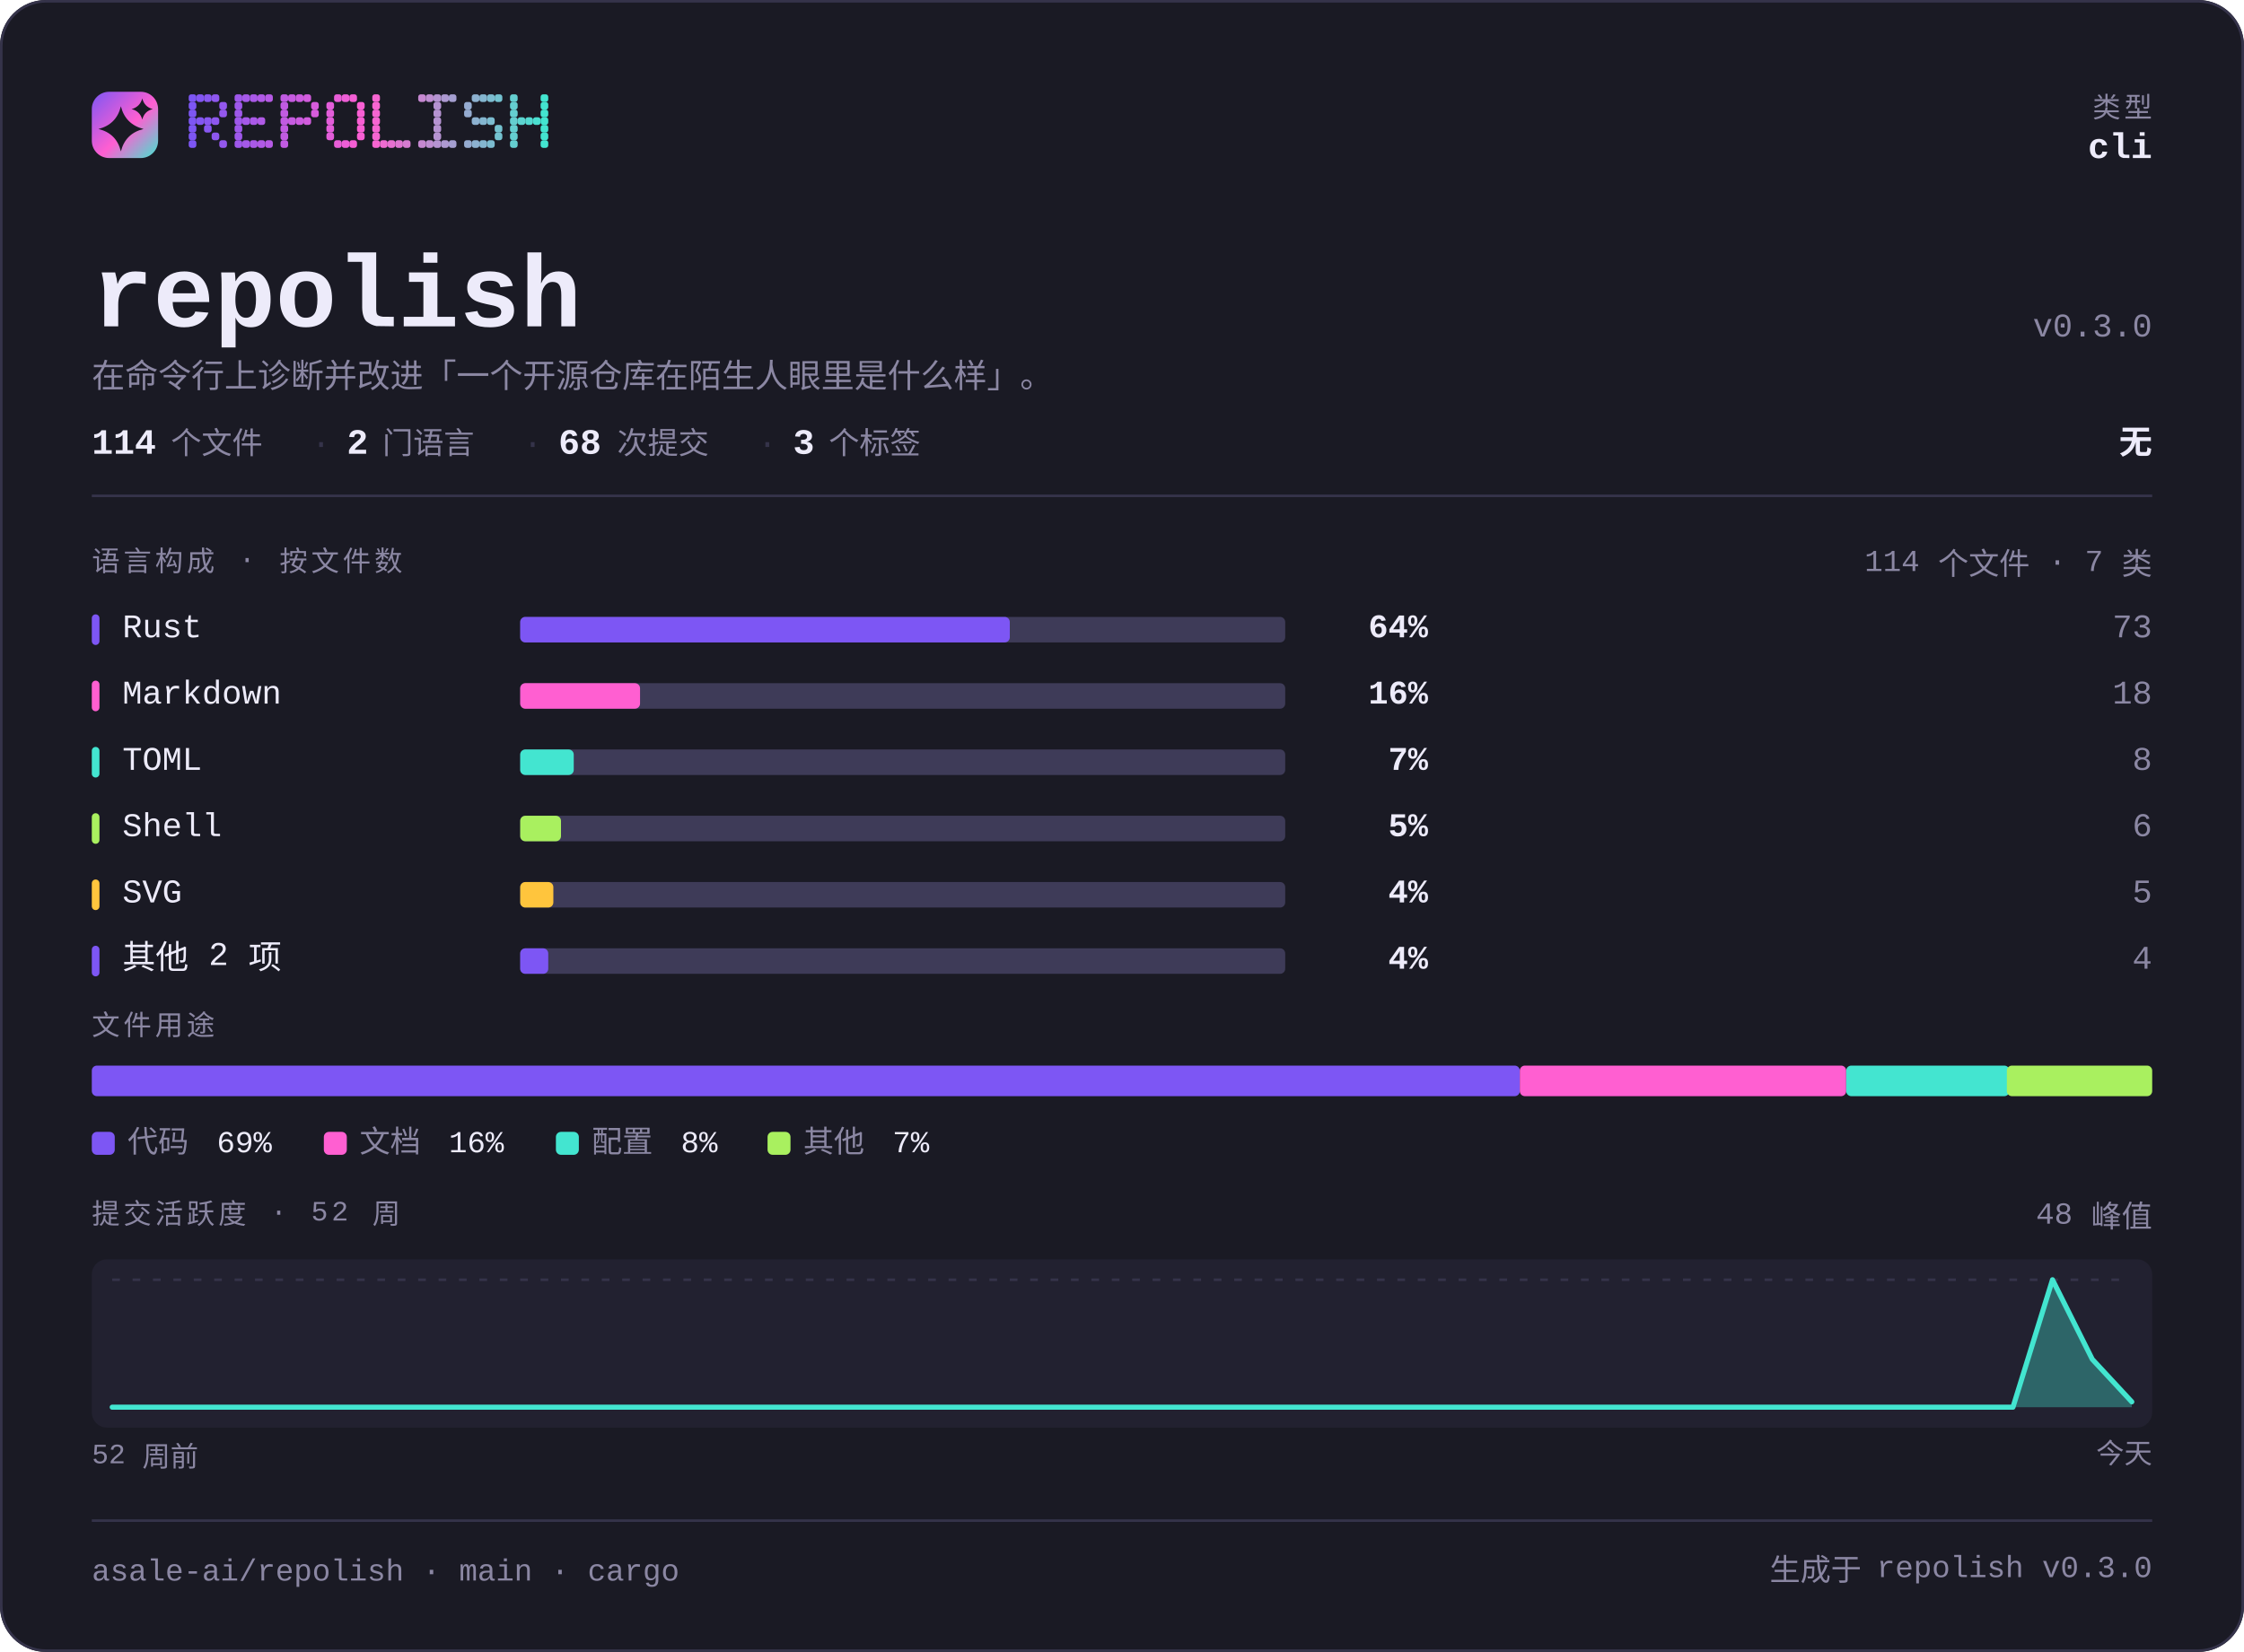
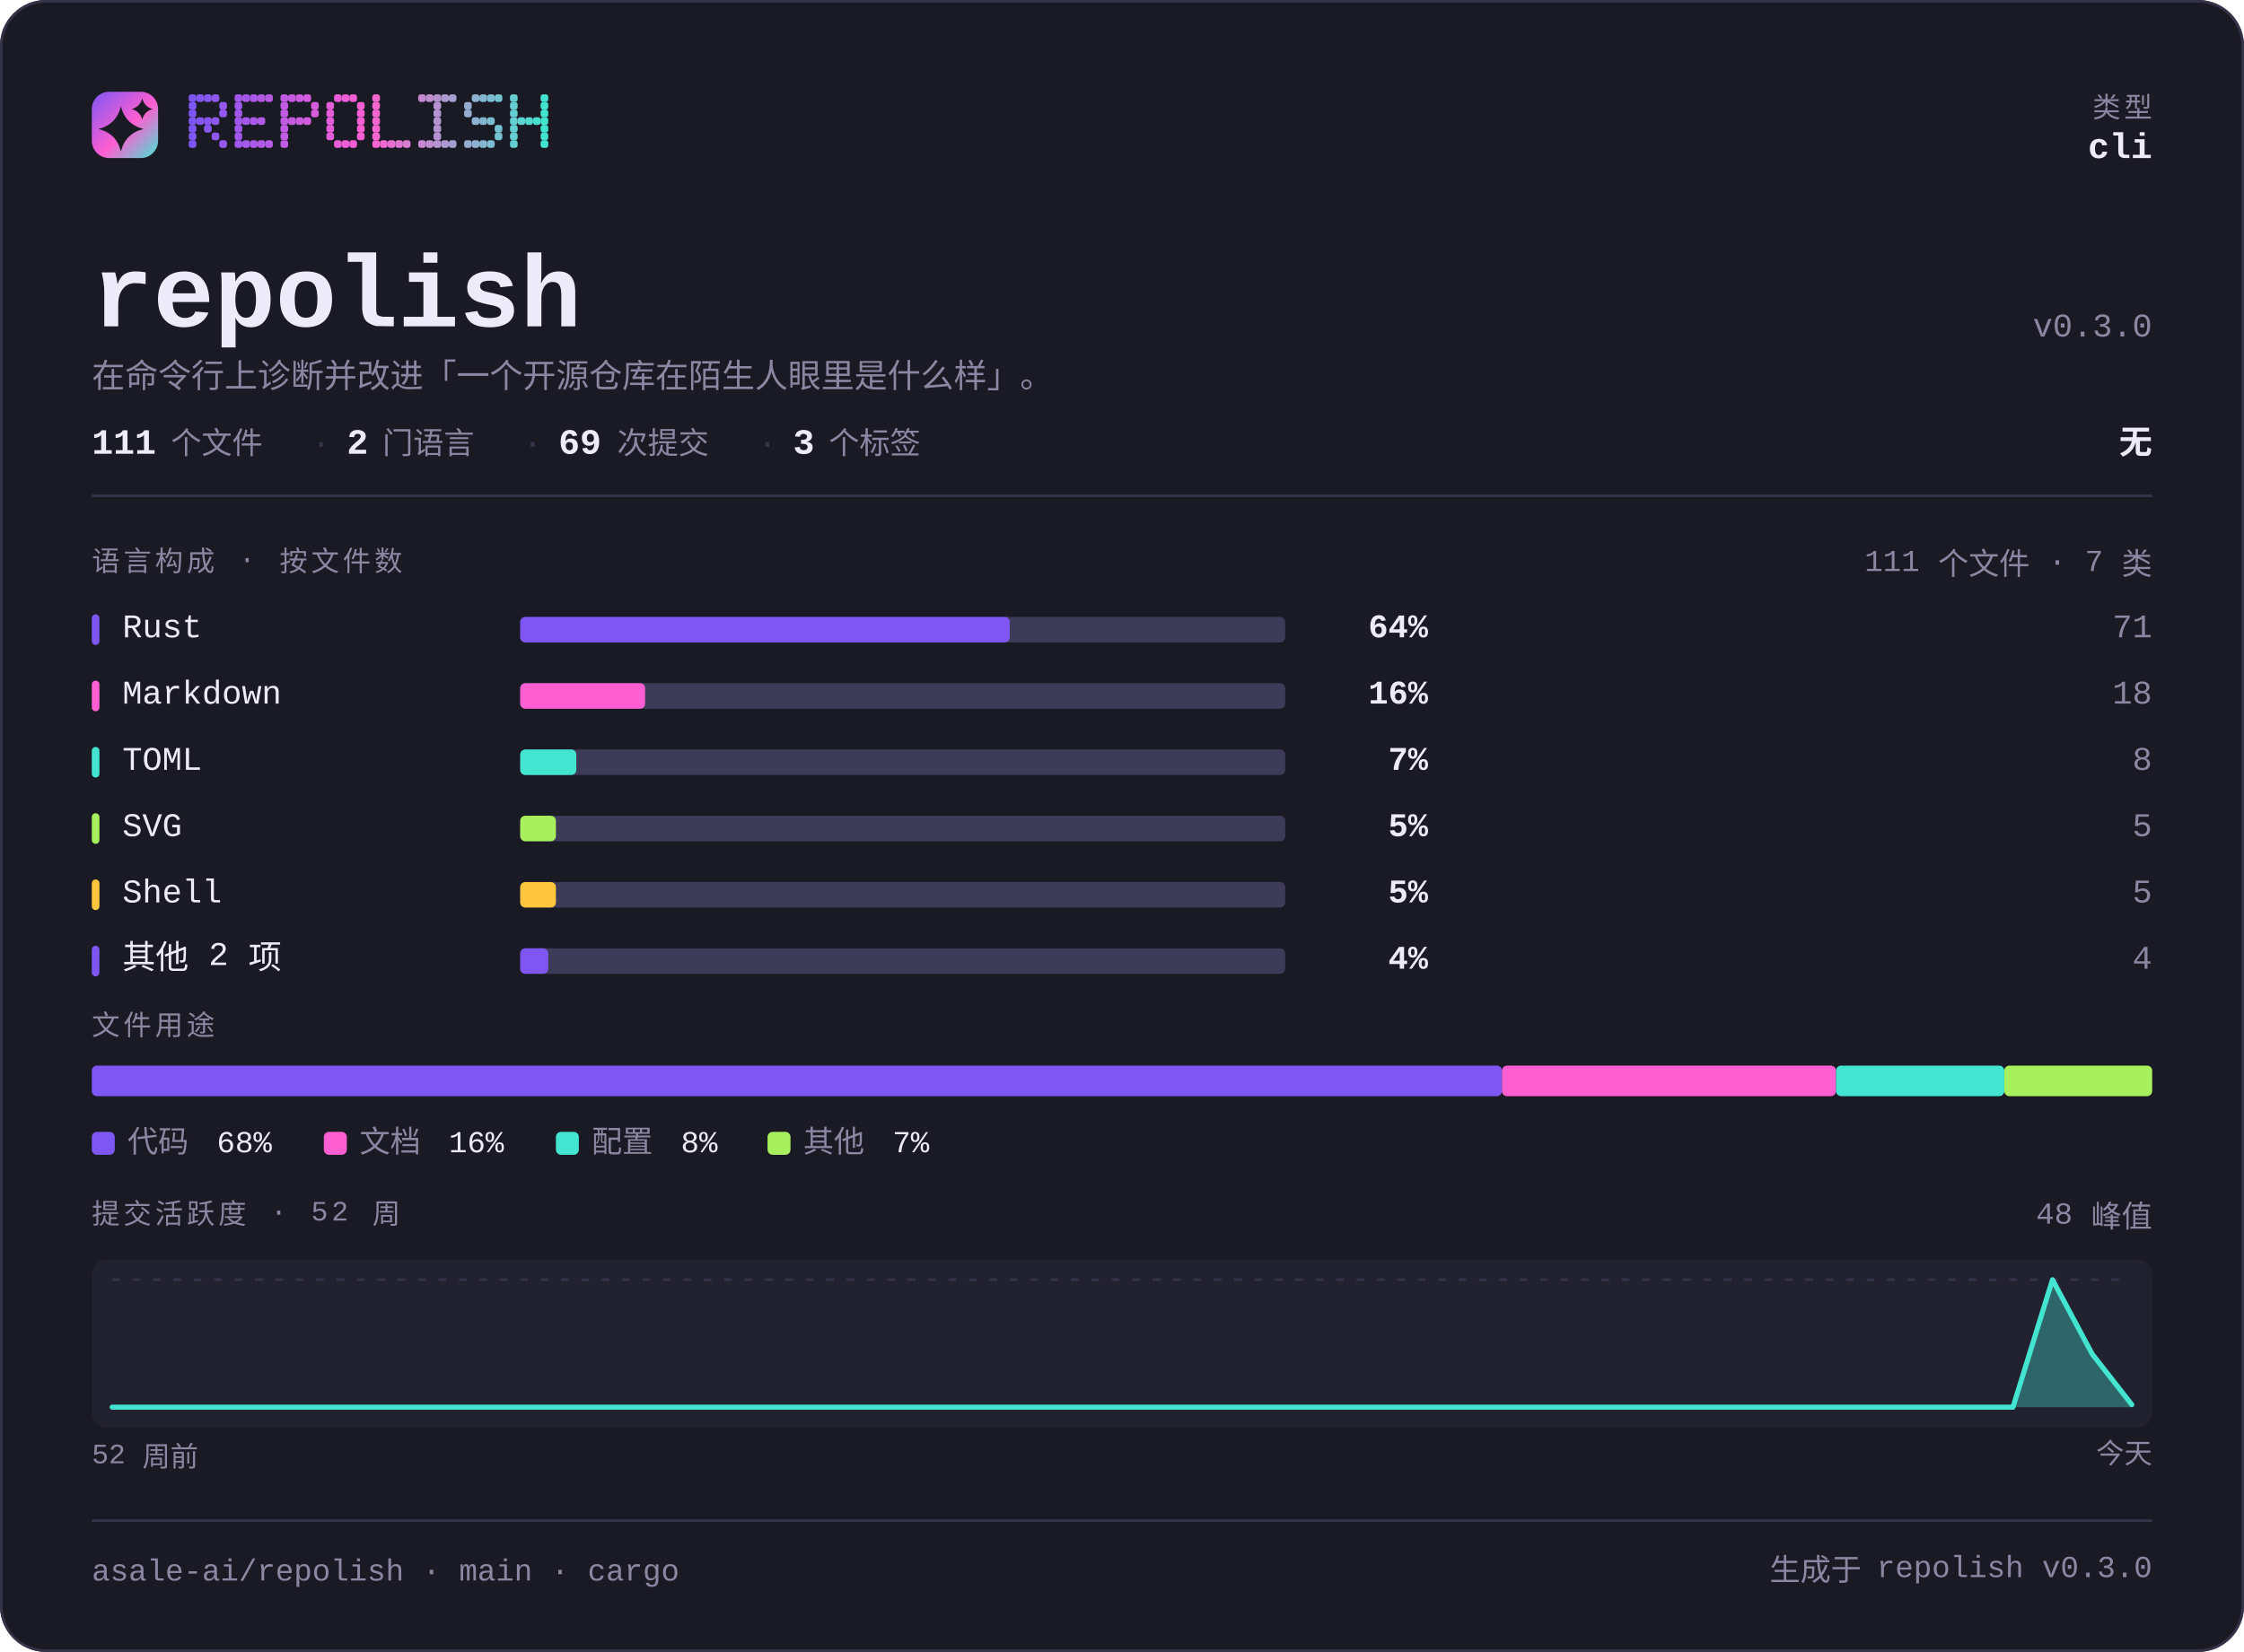
<svg xmlns="http://www.w3.org/2000/svg" width="880" height="648" viewBox="0 0 880 648" lang="zh-CN" role="img" aria-label="asale-ai/repolish — repository overview">
  <defs>
    <linearGradient id="brand" x1="0" y1="0" x2="1" y2="1">
      <stop offset="0" stop-color="#7d56f4" />
      <stop offset="0.55" stop-color="#ff5fd1" />
      <stop offset="1" stop-color="#43e5d0" />
    </linearGradient>
  </defs>
  <style>
    .t { font-family: ui-monospace, SFMono-Regular, "SF Mono", Menlo, Consolas, "Liberation Mono", "Noto Sans Mono CJK SC", "Microsoft YaHei", monospace; }
  </style>
  <rect x="0" y="0" width="880" height="648" rx="18.0" fill="#1a1a24" />
  <rect x="0.5" y="0.5" width="879" height="647" rx="17.5" fill="none" stroke="#35334a" />
  <rect x="36" y="36" width="26" height="26" rx="6.8" fill="url(#brand)" />
  <path d="M47.4 41.7Q49.2 48.8 56.3 50.6Q49.2 52.3 47.4 59.4Q45.7 52.3 38.6 50.6Q45.7 48.8 47.4 41.7Z" fill="#1a1a24" />
  <path d="M55.8 38.6Q56.6 41.9 59.9 42.8Q56.6 43.6 55.8 46.9Q54.9 43.6 51.6 42.8Q54.9 41.9 55.8 38.6Z" fill="#1a1a24" />
  <g fill="#7d56f4">
    <rect x="74" y="37" width="3" height="3" rx="1" />
    <rect x="74" y="40" width="3" height="3" rx="1" />
    <rect x="74" y="43" width="3" height="3" rx="1" />
    <rect x="74" y="46" width="3" height="3" rx="1" />
    <rect x="74" y="49" width="3" height="3" rx="1" />
    <rect x="74" y="52" width="3" height="3" rx="1" />
    <rect x="74" y="55" width="3" height="3" rx="1" />
  </g>
  <g fill="#8356f2">
    <rect x="77" y="37" width="3" height="3" rx="1" />
    <rect x="77" y="46" width="3" height="3" rx="1" />
  </g>
  <g fill="#8857f1">
    <rect x="80" y="37" width="3" height="3" rx="1" />
    <rect x="80" y="46" width="3" height="3" rx="1" />
    <rect x="80" y="49" width="3" height="3" rx="1" />
  </g>
  <g fill="#8e57ef">
    <rect x="83" y="37" width="3" height="3" rx="1" />
    <rect x="83" y="46" width="3" height="3" rx="1" />
    <rect x="83" y="52" width="3" height="3" rx="1" />
  </g>
  <g fill="#9458ee">
    <rect x="86" y="40" width="3" height="3" rx="1" />
    <rect x="86" y="43" width="3" height="3" rx="1" />
    <rect x="86" y="55" width="3" height="3" rx="1" />
  </g>
  <g fill="#9f58eb">
    <rect x="92" y="37" width="3" height="3" rx="1" />
    <rect x="92" y="40" width="3" height="3" rx="1" />
    <rect x="92" y="43" width="3" height="3" rx="1" />
    <rect x="92" y="46" width="3" height="3" rx="1" />
    <rect x="92" y="49" width="3" height="3" rx="1" />
    <rect x="92" y="52" width="3" height="3" rx="1" />
    <rect x="92" y="55" width="3" height="3" rx="1" />
  </g>
  <g fill="#a559e9">
    <rect x="95" y="37" width="3" height="3" rx="1" />
    <rect x="95" y="46" width="3" height="3" rx="1" />
    <rect x="95" y="55" width="3" height="3" rx="1" />
  </g>
  <g fill="#aa59e8">
    <rect x="98" y="37" width="3" height="3" rx="1" />
    <rect x="98" y="46" width="3" height="3" rx="1" />
    <rect x="98" y="55" width="3" height="3" rx="1" />
  </g>
  <g fill="#b05ae6">
    <rect x="101" y="37" width="3" height="3" rx="1" />
    <rect x="101" y="46" width="3" height="3" rx="1" />
    <rect x="101" y="55" width="3" height="3" rx="1" />
  </g>
  <g fill="#b65ae5">
    <rect x="104" y="37" width="3" height="3" rx="1" />
    <rect x="104" y="55" width="3" height="3" rx="1" />
  </g>
  <g fill="#c15be2">
    <rect x="110" y="37" width="3" height="3" rx="1" />
    <rect x="110" y="40" width="3" height="3" rx="1" />
    <rect x="110" y="43" width="3" height="3" rx="1" />
    <rect x="110" y="46" width="3" height="3" rx="1" />
    <rect x="110" y="49" width="3" height="3" rx="1" />
    <rect x="110" y="52" width="3" height="3" rx="1" />
    <rect x="110" y="55" width="3" height="3" rx="1" />
  </g>
  <g fill="#c65be0">
    <rect x="113" y="37" width="3" height="3" rx="1" />
    <rect x="113" y="46" width="3" height="3" rx="1" />
  </g>
  <g fill="#cc5bdf">
    <rect x="116" y="37" width="3" height="3" rx="1" />
    <rect x="116" y="46" width="3" height="3" rx="1" />
  </g>
  <g fill="#d25cdd">
    <rect x="119" y="37" width="3" height="3" rx="1" />
    <rect x="119" y="46" width="3" height="3" rx="1" />
  </g>
  <g fill="#d75cdc">
    <rect x="122" y="40" width="3" height="3" rx="1" />
    <rect x="122" y="43" width="3" height="3" rx="1" />
  </g>
  <g fill="#e35dd9">
    <rect x="128" y="40" width="3" height="3" rx="1" />
    <rect x="128" y="43" width="3" height="3" rx="1" />
    <rect x="128" y="46" width="3" height="3" rx="1" />
    <rect x="128" y="49" width="3" height="3" rx="1" />
    <rect x="128" y="52" width="3" height="3" rx="1" />
  </g>
  <g fill="#e85dd7">
    <rect x="131" y="37" width="3" height="3" rx="1" />
    <rect x="131" y="55" width="3" height="3" rx="1" />
  </g>
  <g fill="#ee5ed6">
    <rect x="134" y="37" width="3" height="3" rx="1" />
    <rect x="134" y="55" width="3" height="3" rx="1" />
  </g>
  <g fill="#f45ed4">
    <rect x="137" y="37" width="3" height="3" rx="1" />
    <rect x="137" y="55" width="3" height="3" rx="1" />
  </g>
  <g fill="#f95fd3">
    <rect x="140" y="40" width="3" height="3" rx="1" />
    <rect x="140" y="43" width="3" height="3" rx="1" />
    <rect x="140" y="46" width="3" height="3" rx="1" />
    <rect x="140" y="49" width="3" height="3" rx="1" />
    <rect x="140" y="52" width="3" height="3" rx="1" />
  </g>
  <g fill="#f765d1">
    <rect x="146" y="37" width="3" height="3" rx="1" />
    <rect x="146" y="40" width="3" height="3" rx="1" />
    <rect x="146" y="43" width="3" height="3" rx="1" />
    <rect x="146" y="46" width="3" height="3" rx="1" />
    <rect x="146" y="49" width="3" height="3" rx="1" />
    <rect x="146" y="52" width="3" height="3" rx="1" />
    <rect x="146" y="55" width="3" height="3" rx="1" />
  </g>
  <g fill="#ef6bd1">
    <rect x="149" y="55" width="3" height="3" rx="1" />
  </g>
  <g fill="#e670d1">
    <rect x="152" y="55" width="3" height="3" rx="1" />
  </g>
  <g fill="#de76d1">
    <rect x="155" y="55" width="3" height="3" rx="1" />
  </g>
  <g fill="#d67cd1">
    <rect x="158" y="55" width="3" height="3" rx="1" />
  </g>
  <g fill="#c688d1">
    <rect x="164" y="37" width="3" height="3" rx="1" />
    <rect x="164" y="55" width="3" height="3" rx="1" />
  </g>
  <g fill="#be8ed1">
    <rect x="167" y="37" width="3" height="3" rx="1" />
    <rect x="167" y="55" width="3" height="3" rx="1" />
  </g>
  <g fill="#b593d1">
    <rect x="170" y="37" width="3" height="3" rx="1" />
    <rect x="170" y="40" width="3" height="3" rx="1" />
    <rect x="170" y="43" width="3" height="3" rx="1" />
    <rect x="170" y="46" width="3" height="3" rx="1" />
    <rect x="170" y="49" width="3" height="3" rx="1" />
    <rect x="170" y="52" width="3" height="3" rx="1" />
    <rect x="170" y="55" width="3" height="3" rx="1" />
  </g>
  <g fill="#ad99d1">
    <rect x="173" y="37" width="3" height="3" rx="1" />
    <rect x="173" y="55" width="3" height="3" rx="1" />
  </g>
  <g fill="#a59fd1">
    <rect x="176" y="37" width="3" height="3" rx="1" />
    <rect x="176" y="55" width="3" height="3" rx="1" />
  </g>
  <g fill="#95abd0">
    <rect x="182" y="40" width="3" height="3" rx="1" />
    <rect x="182" y="43" width="3" height="3" rx="1" />
    <rect x="182" y="55" width="3" height="3" rx="1" />
  </g>
  <g fill="#8db1d0">
    <rect x="185" y="37" width="3" height="3" rx="1" />
    <rect x="185" y="46" width="3" height="3" rx="1" />
    <rect x="185" y="55" width="3" height="3" rx="1" />
  </g>
  <g fill="#84b6d0">
    <rect x="188" y="37" width="3" height="3" rx="1" />
    <rect x="188" y="46" width="3" height="3" rx="1" />
    <rect x="188" y="55" width="3" height="3" rx="1" />
  </g>
  <g fill="#7cbcd0">
    <rect x="191" y="37" width="3" height="3" rx="1" />
    <rect x="191" y="46" width="3" height="3" rx="1" />
    <rect x="191" y="55" width="3" height="3" rx="1" />
  </g>
  <g fill="#74c2d0">
    <rect x="194" y="37" width="3" height="3" rx="1" />
    <rect x="194" y="49" width="3" height="3" rx="1" />
    <rect x="194" y="52" width="3" height="3" rx="1" />
  </g>
  <g fill="#64ced0">
    <rect x="200" y="37" width="3" height="3" rx="1" />
    <rect x="200" y="40" width="3" height="3" rx="1" />
    <rect x="200" y="43" width="3" height="3" rx="1" />
    <rect x="200" y="46" width="3" height="3" rx="1" />
    <rect x="200" y="49" width="3" height="3" rx="1" />
    <rect x="200" y="52" width="3" height="3" rx="1" />
    <rect x="200" y="55" width="3" height="3" rx="1" />
  </g>
  <g fill="#5cd4d0">
    <rect x="203" y="46" width="3" height="3" rx="1" />
  </g>
  <g fill="#53d9d0">
    <rect x="206" y="46" width="3" height="3" rx="1" />
  </g>
  <g fill="#4bdfd0">
    <rect x="209" y="46" width="3" height="3" rx="1" />
  </g>
  <g fill="#43e5d0">
    <rect x="212" y="37" width="3" height="3" rx="1" />
    <rect x="212" y="40" width="3" height="3" rx="1" />
    <rect x="212" y="43" width="3" height="3" rx="1" />
    <rect x="212" y="46" width="3" height="3" rx="1" />
    <rect x="212" y="49" width="3" height="3" rx="1" />
    <rect x="212" y="52" width="3" height="3" rx="1" />
    <rect x="212" y="55" width="3" height="3" rx="1" />
  </g>
  <text class="t" x="844" y="46" font-size="11" fill="#8b87a3" text-anchor="end" letter-spacing="1.4">类型</text>
  <text class="t" x="844" y="62" font-size="14" fill="#edebfa" text-anchor="end" font-weight="700">cli</text>
  <text class="t" x="36" y="128" font-size="40" fill="#edebfa" text-anchor="start" font-weight="700">repolish</text>
  <text class="t" x="844" y="132" font-size="13" fill="#8b87a3" text-anchor="end">v0.3.0</text>
  <text class="t" x="36" y="152" font-size="13" fill="#8b87a3" text-anchor="start">在命令行上诊断并改进「一个开源仓库在陌生人眼里是什么样」。</text>
-   <text class="t" x="36" y="178" font-size="14" fill="#edebfa" text-anchor="start" font-weight="700">114</text>
+   <text class="t" x="36" y="178" font-size="14" fill="#edebfa" text-anchor="start" font-weight="700">111</text>
  <text class="t" x="67" y="178" font-size="12" fill="#8b87a3" text-anchor="start">个文件</text>
  <text class="t" x="122" y="178" font-size="13" fill="#35334a" text-anchor="start">·</text>
  <text class="t" x="136" y="178" font-size="14" fill="#edebfa" text-anchor="start" font-weight="700">2</text>
  <text class="t" x="150" y="178" font-size="12" fill="#8b87a3" text-anchor="start">门语言</text>
  <text class="t" x="205" y="178" font-size="13" fill="#35334a" text-anchor="start">·</text>
-   <text class="t" x="219" y="178" font-size="14" fill="#edebfa" text-anchor="start" font-weight="700">68</text>
+   <text class="t" x="219" y="178" font-size="14" fill="#edebfa" text-anchor="start" font-weight="700">69</text>
  <text class="t" x="242" y="178" font-size="12" fill="#8b87a3" text-anchor="start">次提交</text>
  <text class="t" x="297" y="178" font-size="13" fill="#35334a" text-anchor="start">·</text>
  <text class="t" x="311" y="178" font-size="14" fill="#edebfa" text-anchor="start" font-weight="700">3</text>
  <text class="t" x="325" y="178" font-size="12" fill="#8b87a3" text-anchor="start">个标签</text>
  <text class="t" x="844" y="178" font-size="13" fill="#edebfa" text-anchor="end" font-weight="700">无</text>
  <rect x="36" y="194" width="808" height="1" fill="#35334a" />
  <text class="t" x="36" y="224" font-size="11" fill="#8b87a3" text-anchor="start" letter-spacing="1.4">语言构成 · 按文件数</text>
-   <text class="t" x="844" y="224" font-size="12" fill="#8b87a3" text-anchor="end">114 个文件 · 7 类</text>
+   <text class="t" x="844" y="224" font-size="12" fill="#8b87a3" text-anchor="end">111 个文件 · 7 类</text>
  <rect x="36" y="241" width="3" height="12" rx="1.5" fill="#7d56f4" />
  <text class="t" x="48" y="250" font-size="13" fill="#edebfa" text-anchor="start">Rust</text>
  <rect x="204" y="242" width="300" height="10" rx="2.0" fill="#3e3b58" />
  <rect x="204" y="242" width="192" height="10" rx="2.0" fill="#7d56f4" />
  <text class="t" x="560" y="250" font-size="13" fill="#edebfa" text-anchor="end" font-weight="700">64%</text>
-   <text class="t" x="844" y="250" font-size="13" fill="#8b87a3" text-anchor="end">73</text>
+   <text class="t" x="844" y="250" font-size="13" fill="#8b87a3" text-anchor="end">71</text>
  <rect x="36" y="267" width="3" height="12" rx="1.5" fill="#ff5fd1" />
  <text class="t" x="48" y="276" font-size="13" fill="#edebfa" text-anchor="start">Markdown</text>
  <rect x="204" y="268" width="300" height="10" rx="2.0" fill="#3e3b58" />
-   <rect x="204" y="268" width="47" height="10" rx="2.0" fill="#ff5fd1" />
+   <rect x="204" y="268" width="49" height="10" rx="2.0" fill="#ff5fd1" />
  <text class="t" x="560" y="276" font-size="13" fill="#edebfa" text-anchor="end" font-weight="700">16%</text>
  <text class="t" x="844" y="276" font-size="13" fill="#8b87a3" text-anchor="end">18</text>
  <rect x="36" y="293" width="3" height="12" rx="1.5" fill="#43e5d0" />
  <text class="t" x="48" y="302" font-size="13" fill="#edebfa" text-anchor="start">TOML</text>
  <rect x="204" y="294" width="300" height="10" rx="2.0" fill="#3e3b58" />
-   <rect x="204" y="294" width="21" height="10" rx="2.0" fill="#43e5d0" />
+   <rect x="204" y="294" width="22" height="10" rx="2.0" fill="#43e5d0" />
  <text class="t" x="560" y="302" font-size="13" fill="#edebfa" text-anchor="end" font-weight="700">7%</text>
  <text class="t" x="844" y="302" font-size="13" fill="#8b87a3" text-anchor="end">8</text>
  <rect x="36" y="319" width="3" height="12" rx="1.5" fill="#a9f05f" />
-   <text class="t" x="48" y="328" font-size="13" fill="#edebfa" text-anchor="start">Shell</text>
+   <text class="t" x="48" y="328" font-size="13" fill="#edebfa" text-anchor="start">SVG</text>
  <rect x="204" y="320" width="300" height="10" rx="2.0" fill="#3e3b58" />
-   <rect x="204" y="320" width="16" height="10" rx="2.0" fill="#a9f05f" />
+   <rect x="204" y="320" width="14" height="10" rx="2.0" fill="#a9f05f" />
  <text class="t" x="560" y="328" font-size="13" fill="#edebfa" text-anchor="end" font-weight="700">5%</text>
-   <text class="t" x="844" y="328" font-size="13" fill="#8b87a3" text-anchor="end">6</text>
+   <text class="t" x="844" y="328" font-size="13" fill="#8b87a3" text-anchor="end">5</text>
  <rect x="36" y="345" width="3" height="12" rx="1.5" fill="#ffc53d" />
-   <text class="t" x="48" y="354" font-size="13" fill="#edebfa" text-anchor="start">SVG</text>
+   <text class="t" x="48" y="354" font-size="13" fill="#edebfa" text-anchor="start">Shell</text>
  <rect x="204" y="346" width="300" height="10" rx="2.0" fill="#3e3b58" />
-   <rect x="204" y="346" width="13" height="10" rx="2.0" fill="#ffc53d" />
-   <text class="t" x="560" y="354" font-size="13" fill="#edebfa" text-anchor="end" font-weight="700">4%</text>
+   <rect x="204" y="346" width="14" height="10" rx="2.0" fill="#ffc53d" />
+   <text class="t" x="560" y="354" font-size="13" fill="#edebfa" text-anchor="end" font-weight="700">5%</text>
  <text class="t" x="844" y="354" font-size="13" fill="#8b87a3" text-anchor="end">5</text>
  <rect x="36" y="371" width="3" height="12" rx="1.5" fill="#7d56f4" />
  <text class="t" x="48" y="380" font-size="13" fill="#edebfa" text-anchor="start">其他 2 项</text>
  <rect x="204" y="372" width="300" height="10" rx="2.0" fill="#3e3b58" />
  <rect x="204" y="372" width="11" height="10" rx="2.0" fill="#7d56f4" />
  <text class="t" x="560" y="380" font-size="13" fill="#edebfa" text-anchor="end" font-weight="700">4%</text>
  <text class="t" x="844" y="380" font-size="13" fill="#8b87a3" text-anchor="end">4</text>
  <text class="t" x="36" y="406" font-size="11" fill="#8b87a3" text-anchor="start" letter-spacing="1.4">文件用途</text>
-   <rect x="36" y="418" width="560" height="12" rx="2.0" fill="#7d56f4" />
-   <rect x="596" y="418" width="128" height="12" rx="2.0" fill="#ff5fd1" />
-   <rect x="724" y="418" width="64" height="12" rx="2.0" fill="#43e5d0" />
-   <rect x="787" y="418" width="57" height="12" rx="2.0" fill="#a9f05f" />
+   <rect x="36" y="418" width="553" height="12" rx="2.0" fill="#7d56f4" />
+   <rect x="589" y="418" width="131" height="12" rx="2.0" fill="#ff5fd1" />
+   <rect x="720" y="418" width="66" height="12" rx="2.0" fill="#43e5d0" />
+   <rect x="786" y="418" width="58" height="12" rx="2.0" fill="#a9f05f" />
  <rect x="36" y="444" width="9" height="9" rx="2.0" fill="#7d56f4" />
  <text class="t" x="50" y="452" font-size="12" fill="#8b87a3" text-anchor="start">代码</text>
-   <text class="t" x="85" y="452" font-size="12" fill="#edebfa" text-anchor="start">69%</text>
+   <text class="t" x="85" y="452" font-size="12" fill="#edebfa" text-anchor="start">68%</text>
  <rect x="127" y="444" width="9" height="9" rx="2.0" fill="#ff5fd1" />
  <text class="t" x="141" y="452" font-size="12" fill="#8b87a3" text-anchor="start">文档</text>
  <text class="t" x="176" y="452" font-size="12" fill="#edebfa" text-anchor="start">16%</text>
  <rect x="218" y="444" width="9" height="9" rx="2.0" fill="#43e5d0" />
  <text class="t" x="232" y="452" font-size="12" fill="#8b87a3" text-anchor="start">配置</text>
  <text class="t" x="267" y="452" font-size="12" fill="#edebfa" text-anchor="start">8%</text>
  <rect x="301" y="444" width="9" height="9" rx="2.0" fill="#a9f05f" />
  <text class="t" x="315" y="452" font-size="12" fill="#8b87a3" text-anchor="start">其他</text>
  <text class="t" x="350" y="452" font-size="12" fill="#edebfa" text-anchor="start">7%</text>
  <text class="t" x="36" y="480" font-size="11" fill="#8b87a3" text-anchor="start" letter-spacing="1.4">提交活跃度 · 52 周</text>
  <text class="t" x="844" y="480" font-size="12" fill="#8b87a3" text-anchor="end">48 峰值</text>
  <rect x="36" y="494" width="808" height="66" rx="6.0" fill="#222130" />
  <line x1="44" y1="502" x2="836" y2="502" stroke="#35334a" stroke-width="1" stroke-dasharray="3 5" />
-   <path d="M44.0 552.0 L59.5 552.0 L75.1 552.0 L90.6 552.0 L106.1 552.0 L121.6 552.0 L137.2 552.0 L152.7 552.0 L168.2 552.0 L183.8 552.0 L199.3 552.0 L214.8 552.0 L230.4 552.0 L245.9 552.0 L261.4 552.0 L276.9 552.0 L292.5 552.0 L308.0 552.0 L323.5 552.0 L339.1 552.0 L354.6 552.0 L370.1 552.0 L385.6 552.0 L401.2 552.0 L416.7 552.0 L432.2 552.0 L447.8 552.0 L463.3 552.0 L478.8 552.0 L494.4 552.0 L509.9 552.0 L525.4 552.0 L540.9 552.0 L556.5 552.0 L572.0 552.0 L587.5 552.0 L603.1 552.0 L618.6 552.0 L634.1 552.0 L649.6 552.0 L665.2 552.0 L680.7 552.0 L696.2 552.0 L711.8 552.0 L727.3 552.0 L742.8 552.0 L758.4 552.0 L773.9 552.0 L789.4 552.0 L804.9 502.0 L820.5 533.2 L836.0 549.9 L836.0 552 L44 552 Z" fill="#43e5d0" fill-opacity="0.35" />
-   <path d="M44.0 552.0 L59.5 552.0 L75.1 552.0 L90.6 552.0 L106.1 552.0 L121.6 552.0 L137.2 552.0 L152.7 552.0 L168.2 552.0 L183.8 552.0 L199.3 552.0 L214.8 552.0 L230.4 552.0 L245.9 552.0 L261.4 552.0 L276.9 552.0 L292.5 552.0 L308.0 552.0 L323.5 552.0 L339.1 552.0 L354.6 552.0 L370.1 552.0 L385.6 552.0 L401.2 552.0 L416.7 552.0 L432.2 552.0 L447.8 552.0 L463.3 552.0 L478.8 552.0 L494.4 552.0 L509.9 552.0 L525.4 552.0 L540.9 552.0 L556.5 552.0 L572.0 552.0 L587.5 552.0 L603.1 552.0 L618.6 552.0 L634.1 552.0 L649.6 552.0 L665.2 552.0 L680.7 552.0 L696.2 552.0 L711.8 552.0 L727.3 552.0 L742.8 552.0 L758.4 552.0 L773.9 552.0 L789.4 552.0 L804.9 502.0 L820.5 533.2 L836.0 549.9" fill="none" stroke="#43e5d0" stroke-width="2" stroke-linejoin="round" stroke-linecap="round" />
+   <path d="M44.0 552.0 L59.5 552.0 L75.1 552.0 L90.6 552.0 L106.1 552.0 L121.6 552.0 L137.2 552.0 L152.7 552.0 L168.2 552.0 L183.8 552.0 L199.3 552.0 L214.8 552.0 L230.4 552.0 L245.9 552.0 L261.4 552.0 L276.9 552.0 L292.5 552.0 L308.0 552.0 L323.5 552.0 L339.1 552.0 L354.6 552.0 L370.1 552.0 L385.6 552.0 L401.2 552.0 L416.7 552.0 L432.2 552.0 L447.8 552.0 L463.3 552.0 L478.8 552.0 L494.4 552.0 L509.9 552.0 L525.4 552.0 L540.9 552.0 L556.5 552.0 L572.0 552.0 L587.5 552.0 L603.1 552.0 L618.6 552.0 L634.1 552.0 L649.6 552.0 L665.2 552.0 L680.7 552.0 L696.2 552.0 L711.8 552.0 L727.3 552.0 L742.8 552.0 L758.4 552.0 L773.9 552.0 L789.4 552.0 L804.9 502.0 L820.5 531.2 L836.0 551.0 L836.0 552 L44 552 Z" fill="#43e5d0" fill-opacity="0.35" />
+   <path d="M44.0 552.0 L59.5 552.0 L75.1 552.0 L90.6 552.0 L106.1 552.0 L121.6 552.0 L137.2 552.0 L152.7 552.0 L168.2 552.0 L183.8 552.0 L199.3 552.0 L214.8 552.0 L230.4 552.0 L245.9 552.0 L261.4 552.0 L276.9 552.0 L292.5 552.0 L308.0 552.0 L323.5 552.0 L339.1 552.0 L354.6 552.0 L370.1 552.0 L385.6 552.0 L401.2 552.0 L416.7 552.0 L432.2 552.0 L447.8 552.0 L463.3 552.0 L478.8 552.0 L494.4 552.0 L509.9 552.0 L525.4 552.0 L540.9 552.0 L556.5 552.0 L572.0 552.0 L587.5 552.0 L603.1 552.0 L618.6 552.0 L634.1 552.0 L649.6 552.0 L665.2 552.0 L680.7 552.0 L696.2 552.0 L711.8 552.0 L727.3 552.0 L742.8 552.0 L758.4 552.0 L773.9 552.0 L789.4 552.0 L804.9 502.0 L820.5 531.2 L836.0 551.0" fill="none" stroke="#43e5d0" stroke-width="2" stroke-linejoin="round" stroke-linecap="round" />
  <text class="t" x="36" y="574" font-size="11" fill="#8b87a3" text-anchor="start">52 周前</text>
  <text class="t" x="844" y="574" font-size="11" fill="#8b87a3" text-anchor="end">今天</text>
  <rect x="36" y="596" width="808" height="1" fill="#35334a" />
  <text class="t" x="36" y="620" font-size="12" fill="#8b87a3" text-anchor="start">asale-ai/repolish · main · cargo</text>
  <text class="t" x="844" y="620" font-size="12" fill="#8b87a3" text-anchor="end">生成于 repolish v0.3.0</text>
</svg>
